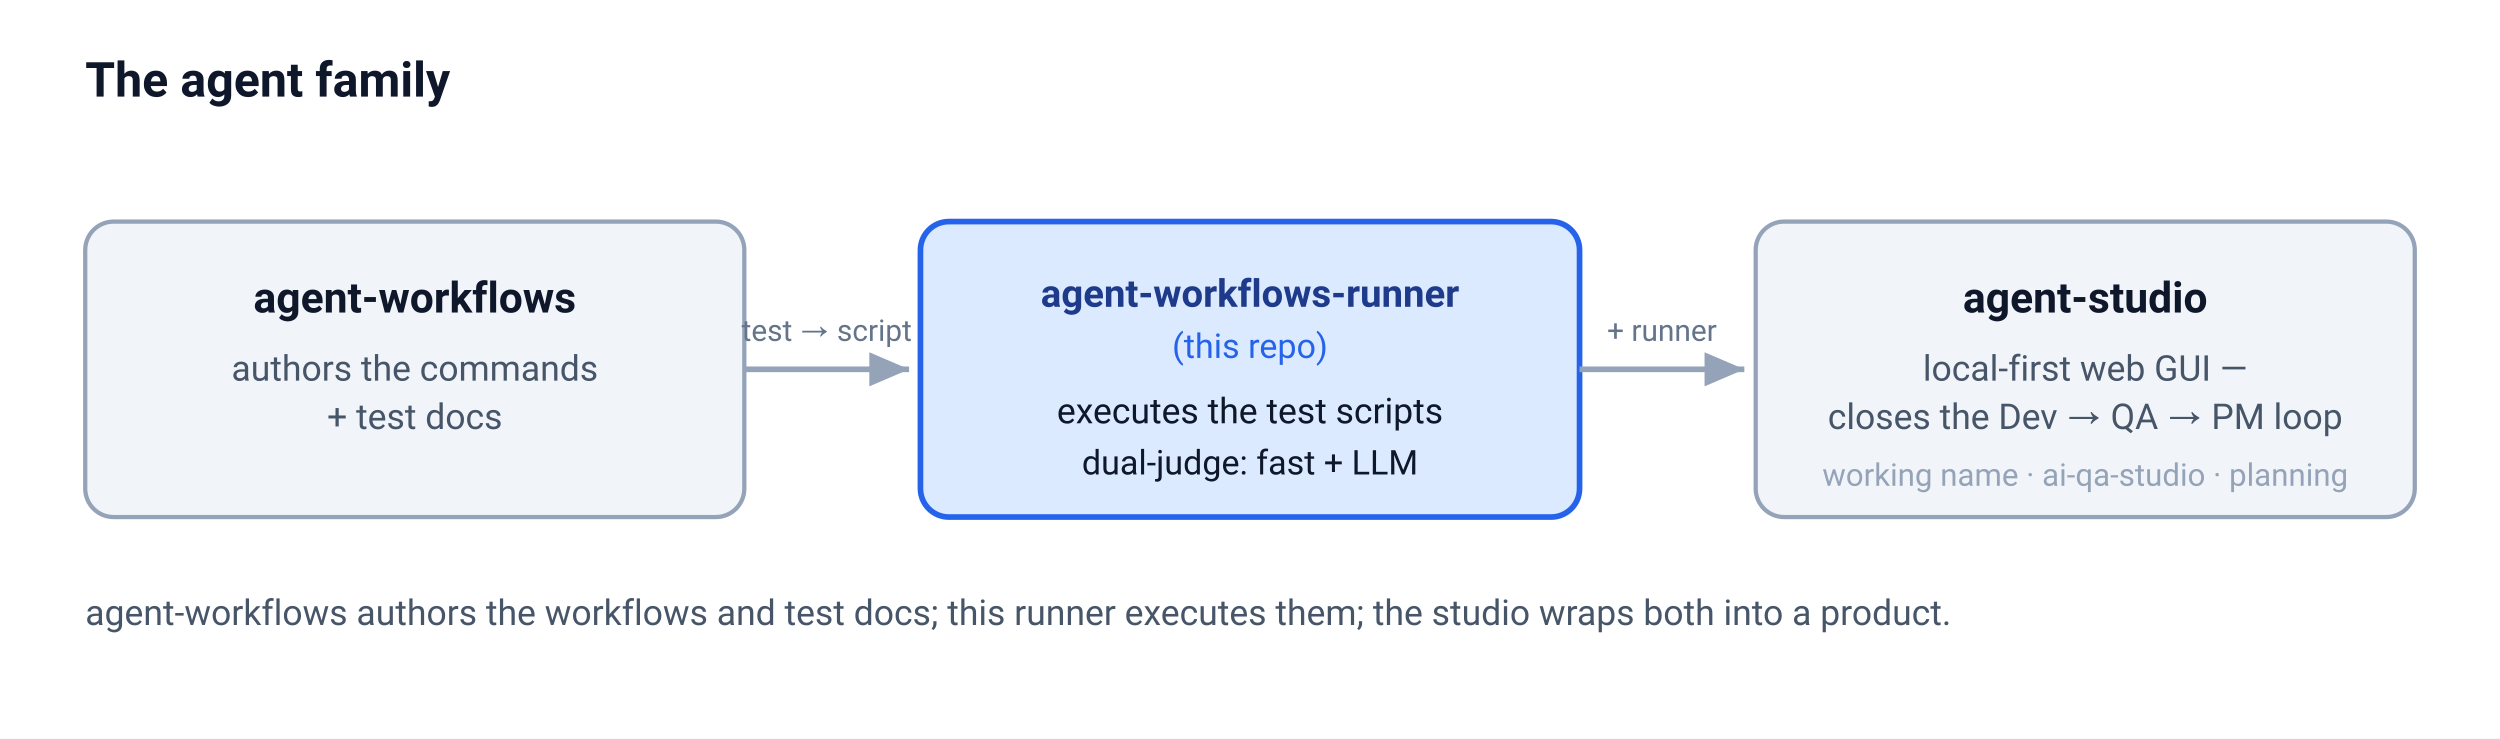
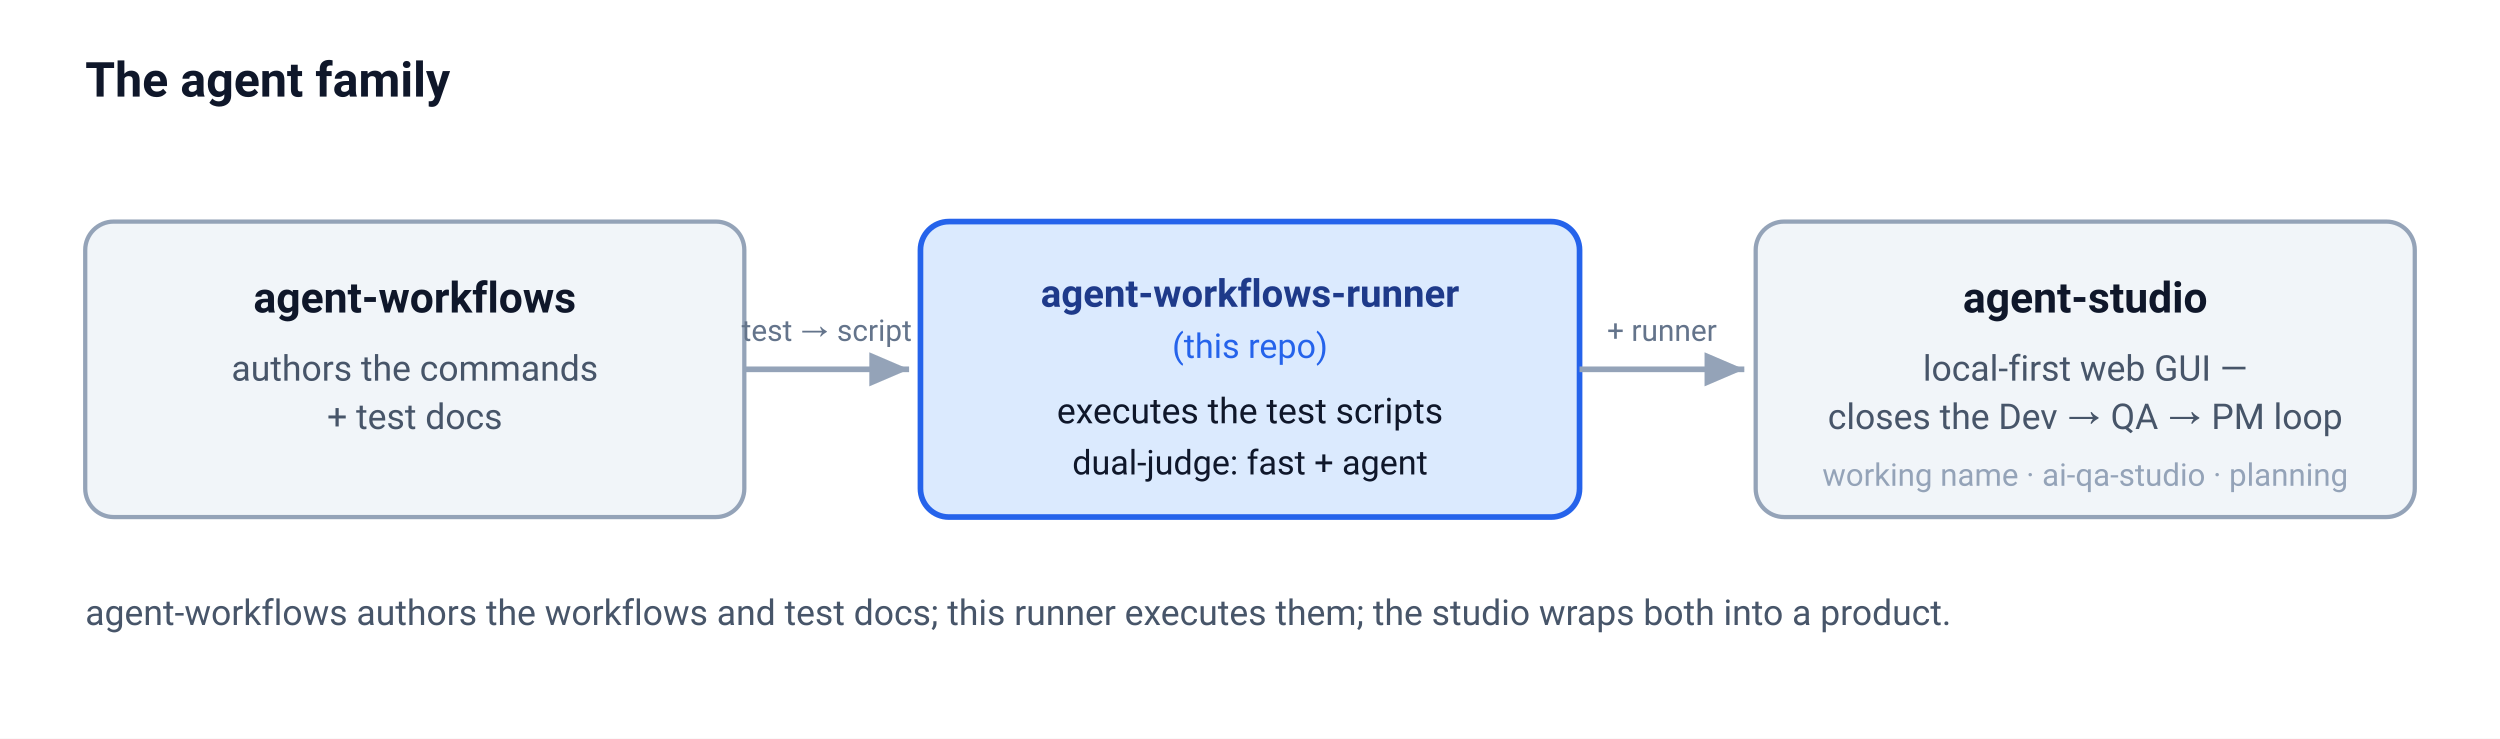
<svg xmlns="http://www.w3.org/2000/svg" viewBox="0 0 880 260" font-family="ui-sans-serif, -apple-system, 'Segoe UI', Roboto, Helvetica, Arial, sans-serif">
  <rect width="880" height="260" fill="#ffffff" />
  <defs>
    <marker id="a" markerWidth="9" markerHeight="9" refX="7" refY="3" orient="auto" markerUnits="strokeWidth">
      <path d="M0,0 L7,3 L0,6 Z" fill="#94a3b8" />
    </marker>
  </defs>
  <text x="30" y="34" font-size="17" font-weight="700" fill="#0f172a">The agent family</text>
  <rect x="30" y="78" width="232" height="104" rx="10" fill="#f1f5f9" stroke="#94a3b8" stroke-width="1.5" />
  <text x="146" y="110" text-anchor="middle" font-size="15" font-weight="700" fill="#0f172a">agent-workflows</text>
  <text x="146" y="134" text-anchor="middle" font-size="12.5" fill="#475569">authors the commands</text>
  <text x="146" y="151" text-anchor="middle" font-size="12.5" fill="#475569">+ test docs</text>
  <line x1="262" y1="130" x2="320" y2="130" stroke="#94a3b8" stroke-width="2" marker-end="url(#a)" />
  <text x="291" y="120" text-anchor="middle" font-size="10.5" fill="#64748b">test → script</text>
  <rect x="324" y="78" width="232" height="104" rx="10" fill="#dbeafe" stroke="#2563eb" stroke-width="2" />
  <text x="440" y="108" text-anchor="middle" font-size="13.5" font-weight="700" fill="#1e3a8a">agent-workflows-runner</text>
  <text x="440" y="126" text-anchor="middle" font-size="12" fill="#2563eb">(this repo)</text>
  <text x="440" y="149" text-anchor="middle" font-size="12.5" fill="#0f172a">executes the test scripts</text>
-   <text x="440" y="167" text-anchor="middle" font-size="12" fill="#0f172a">dual-judge: fast + LLM</text>
+   <text x="440" y="167" text-anchor="middle" font-size="12" fill="#0f172a">dual-judge: fast + agent</text>
  <line x1="556" y1="130" x2="614" y2="130" stroke="#94a3b8" stroke-width="2" marker-end="url(#a)" />
  <text x="585" y="120" text-anchor="middle" font-size="10.5" fill="#64748b">+ runner</text>
  <rect x="618" y="78" width="232" height="104" rx="10" fill="#f1f5f9" stroke="#94a3b8" stroke-width="1.5" />
  <text x="734" y="110" text-anchor="middle" font-size="15" font-weight="700" fill="#0f172a">agent-studio</text>
  <text x="734" y="134" text-anchor="middle" font-size="12.5" fill="#475569">local-first web GUI —</text>
  <text x="734" y="151" text-anchor="middle" font-size="12.5" fill="#475569">closes the Dev → QA → PM loop</text>
  <text x="734" y="171" text-anchor="middle" font-size="11" fill="#94a3b8">working name · ai-qa-studio · planning</text>
  <text x="30" y="220" font-size="12.5" fill="#475569">agent-workflows authors the workflows and test docs; this runner executes them; the studio wraps both into a product.</text>
</svg>
